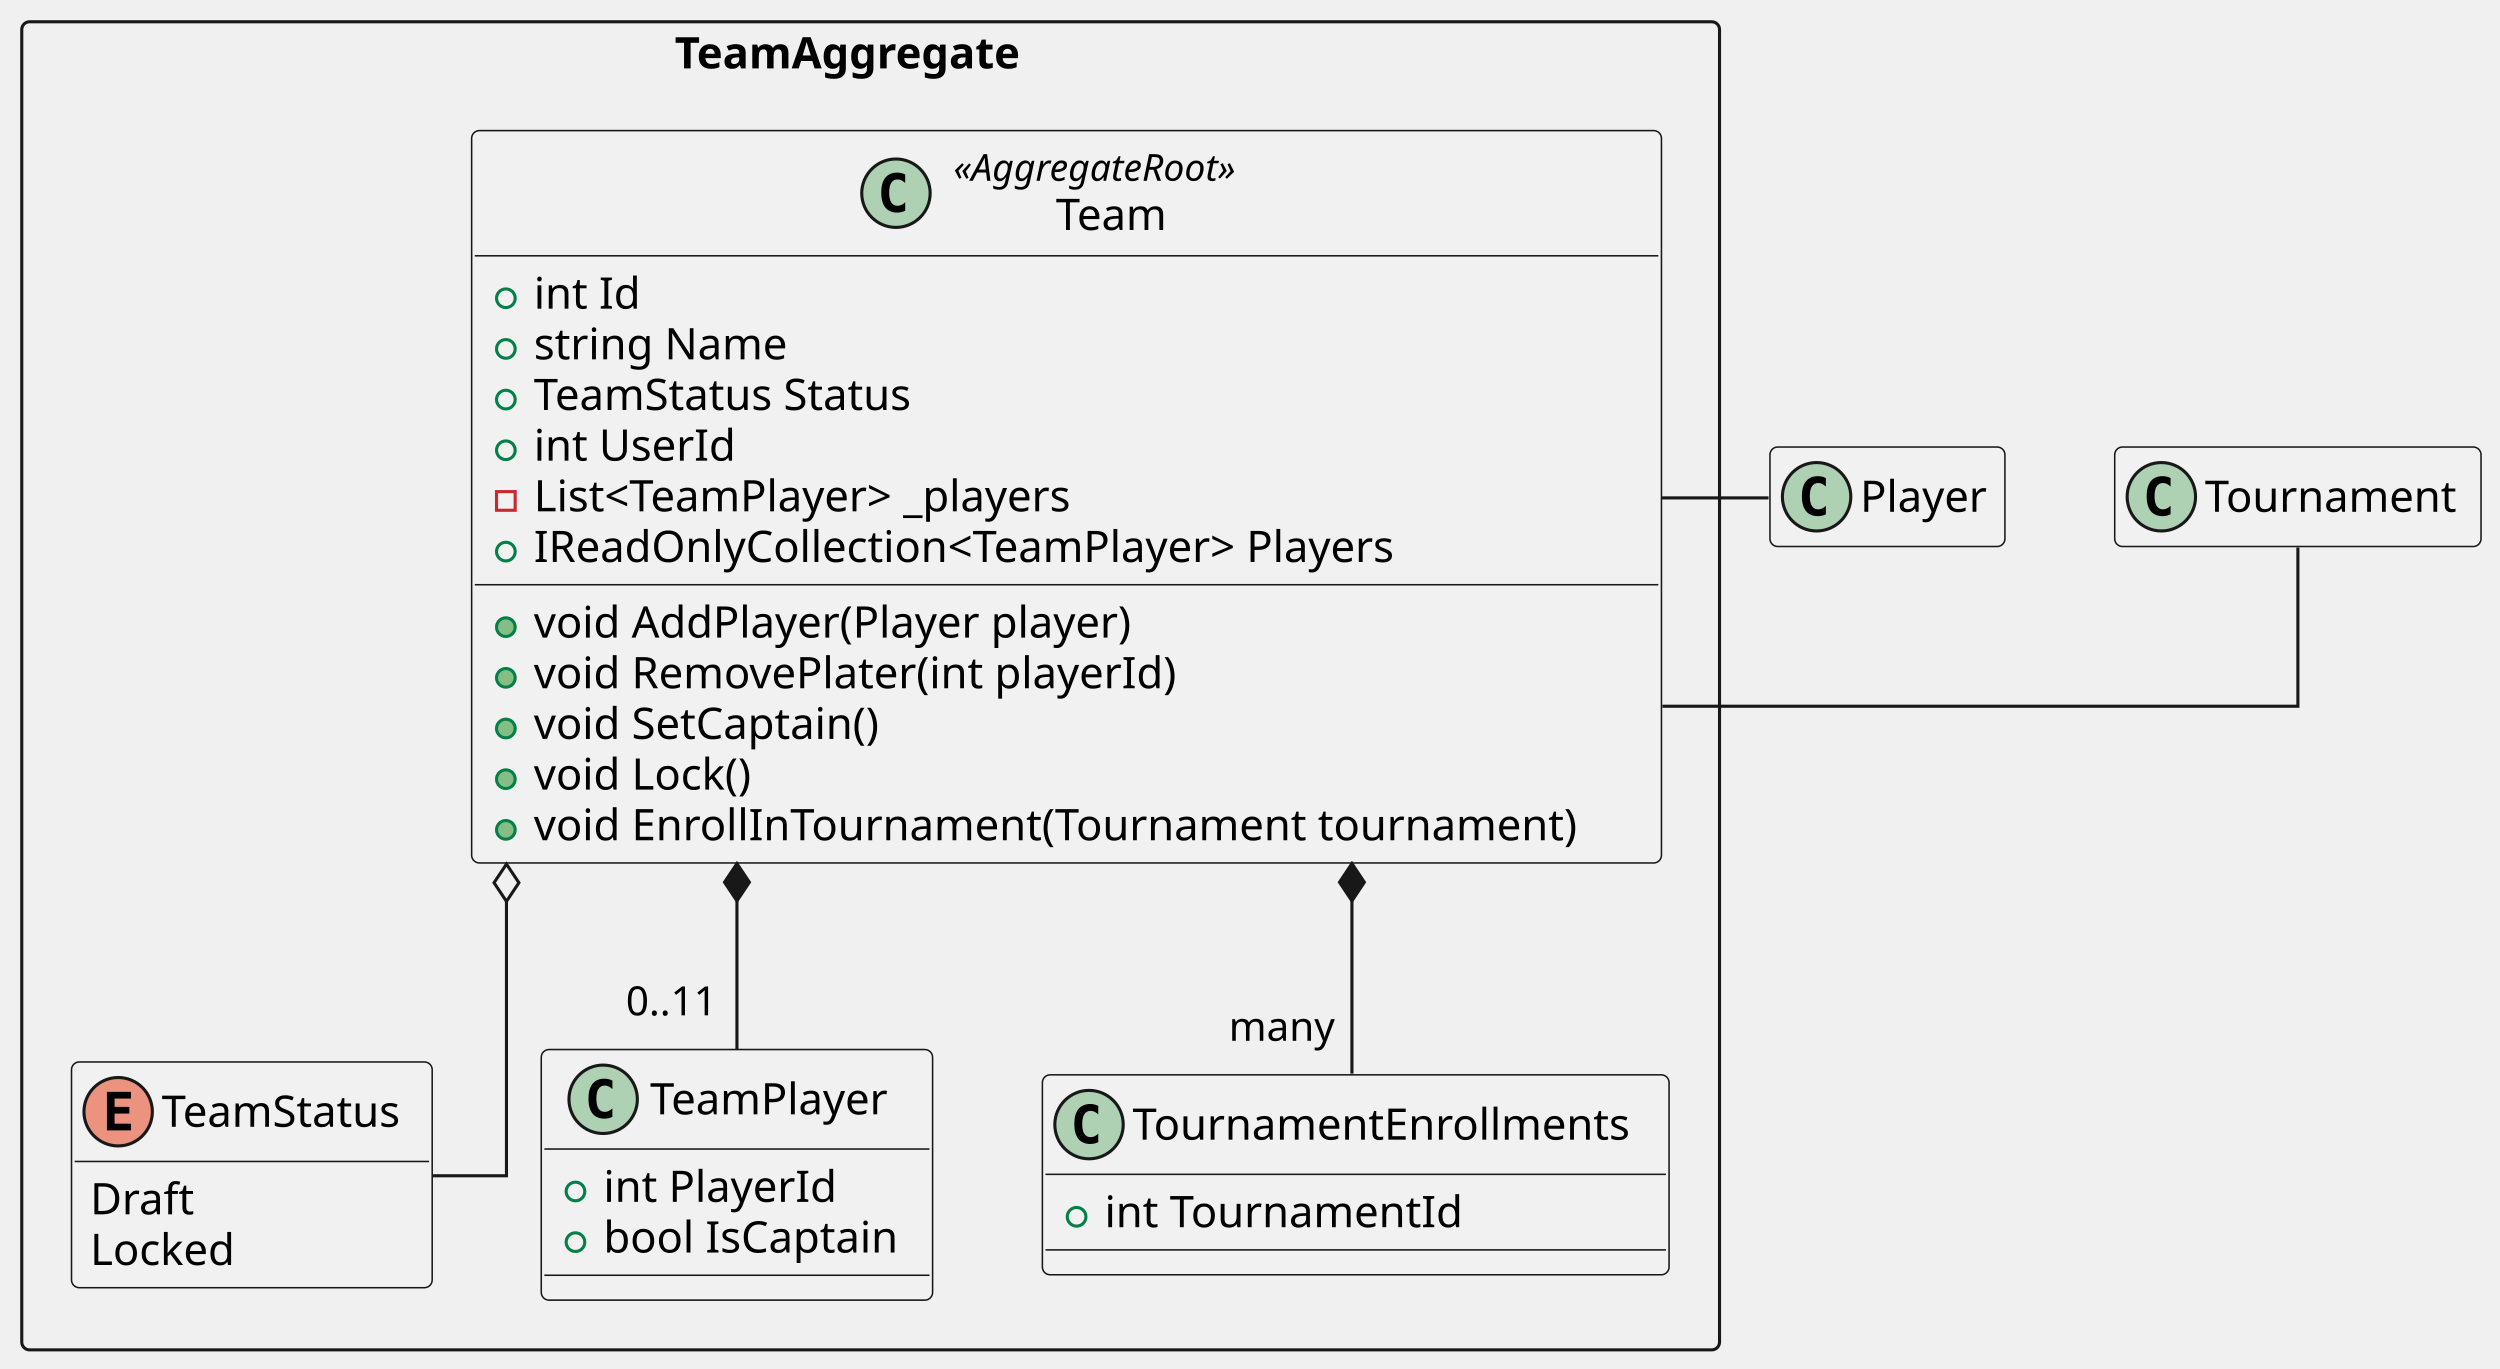
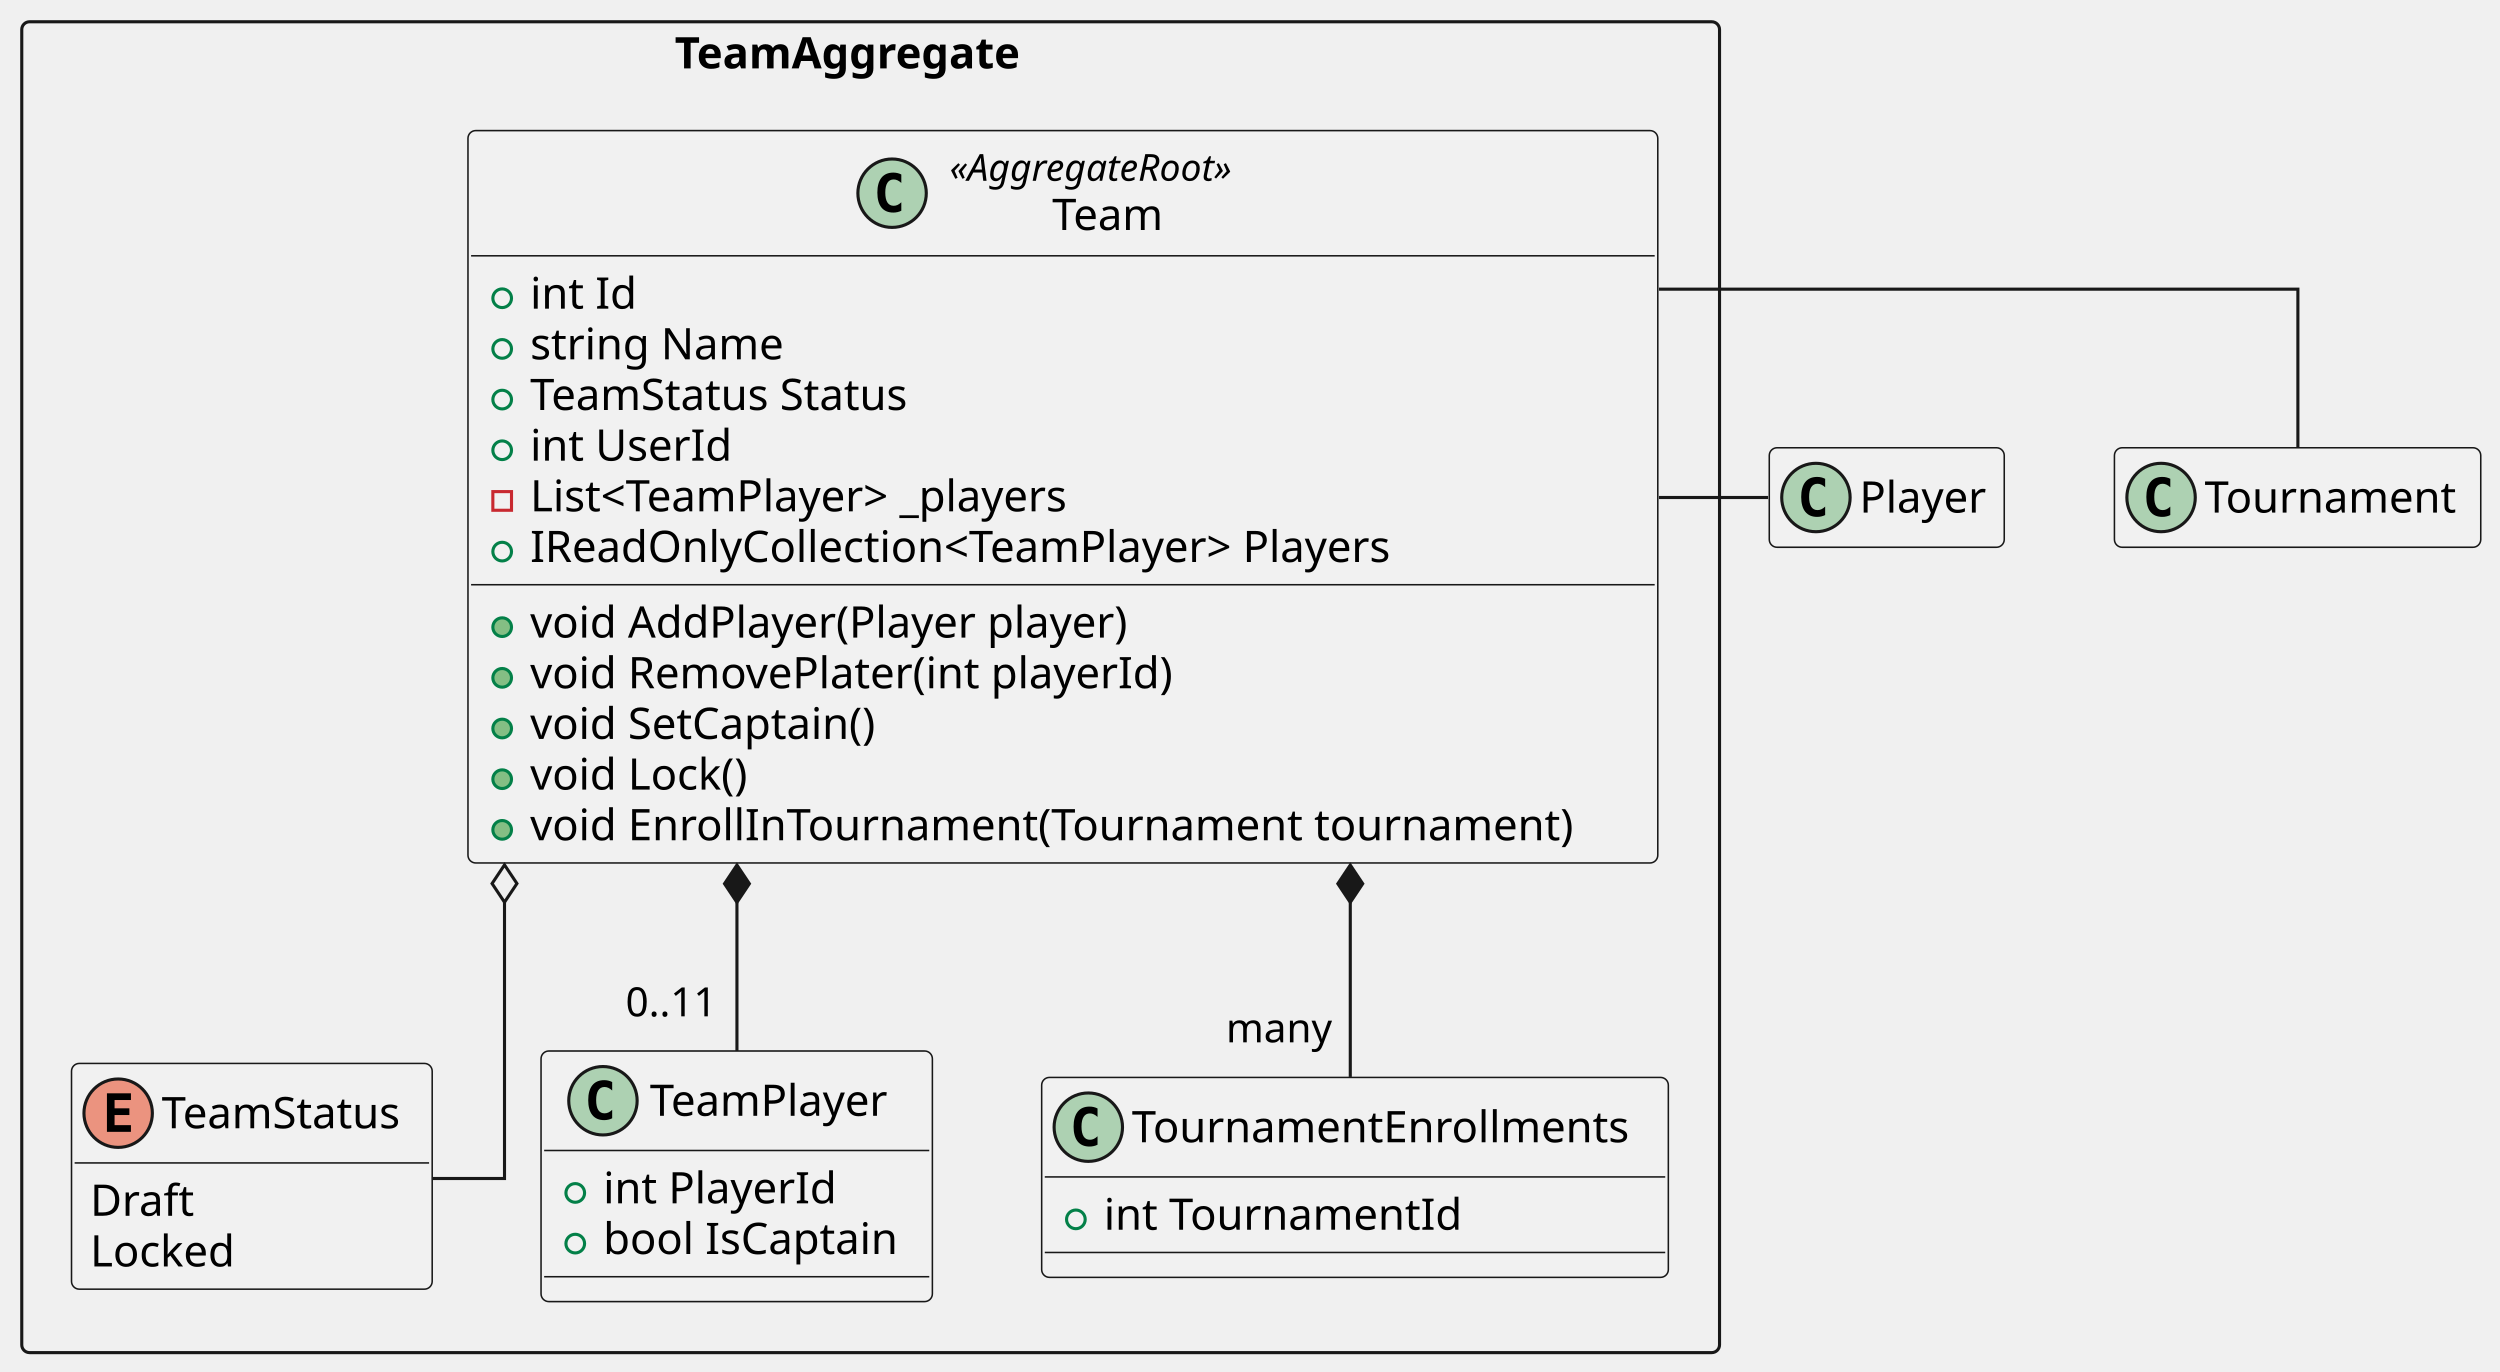
- <svg xmlns="http://www.w3.org/2000/svg" contentStyleType="text/css" data-diagram-type="CLASS" height="440px" preserveAspectRatio="none" style="width:804px;height:440px;background:#FFFFFF;" version="1.1" viewBox="0 0 804 440" width="804px" zoomAndPan="magnify">
+ <svg xmlns="http://www.w3.org/2000/svg" contentStyleType="text/css" data-diagram-type="CLASS" height="441px" preserveAspectRatio="none" style="width:804px;height:441px;background:#FFFFFF;" version="1.1" viewBox="0 0 804 441" width="804px" zoomAndPan="magnify">
  <defs />
  <g>
-     <g class="cluster" data-entity="TeamAggregate" data-source-line="4" data-uid="ent0002" id="cluster_TeamAggregate">
-       <rect fill="none" height="427.12" rx="2.5" ry="2.5" style="stroke:#181818;stroke-width:1;" width="546" x="7" y="7" />
+     <g id="cluster_TeamAggregate">
+       <rect fill="#FFFFFF" fill-opacity="0" height="428" rx="2.5" ry="2.5" style="stroke:#181818;stroke-width:1;" width="546" x="7" y="7" />
      <text fill="#000000" font-family="sans-serif" font-size="14" font-weight="bold" lengthAdjust="spacing" textLength="126.014" x="216.993" y="21.995">TeamAggregate</text>
    </g>
-     <g class="entity" data-entity="Team" data-source-line="5" data-uid="ent0003" id="entity_Team">
-       <rect fill="#F1F1F1" height="235.531" rx="2.5" ry="2.5" style="stroke:#181818;stroke-width:0.5;" width="382.644" x="151.68" y="42" />
-       <ellipse cx="288.138" cy="62.133" fill="#ADD1B2" rx="11" ry="11" style="stroke:#181818;stroke-width:1;" />
-       <path d="M291.107,67.773 Q290.529,68.07 289.888,68.211 Q289.247,68.367 288.544,68.367 Q286.044,68.367 284.716,66.727 Q283.404,65.07 283.404,61.945 Q283.404,58.82 284.716,57.164 Q286.044,55.508 288.544,55.508 Q289.247,55.508 289.888,55.664 Q290.544,55.82 291.107,56.117 L291.107,58.836 Q290.482,58.258 289.888,57.992 Q289.294,57.711 288.669,57.711 Q287.325,57.711 286.638,58.789 Q285.95,59.852 285.95,61.945 Q285.95,64.039 286.638,65.117 Q287.325,66.18 288.669,66.18 Q289.294,66.18 289.888,65.914 Q290.482,65.633 291.107,65.055 L291.107,67.773 Z " fill="#000000" />
-       <text fill="#000000" font-family="sans-serif" font-size="12" font-style="italic" lengthAdjust="spacing" textLength="105.228" x="306.638" y="58.139">«AggregateRoot»</text>
-       <text fill="#000000" font-family="sans-serif" font-size="14" lengthAdjust="spacing" textLength="39.382" x="339.561" y="73.964">Team</text>
-       <line style="stroke:#181818;stroke-width:0.5;" x1="152.68" x2="533.324" y1="82.266" y2="82.266" />
-       <ellipse cx="162.68" cy="95.914" fill="none" rx="3" ry="3" style="stroke:#038048;stroke-width:1;" />
-       <text fill="#000000" font-family="sans-serif" font-size="14" lengthAdjust="spacing" textLength="35.718" x="171.68" y="99.261">int Id</text>
-       <ellipse cx="162.68" cy="112.211" fill="none" rx="3" ry="3" style="stroke:#038048;stroke-width:1;" />
-       <text fill="#000000" font-family="sans-serif" font-size="14" lengthAdjust="spacing" textLength="85.941" x="171.68" y="115.558">string Name</text>
-       <ellipse cx="162.68" cy="128.508" fill="none" rx="3" ry="3" style="stroke:#038048;stroke-width:1;" />
-       <text fill="#000000" font-family="sans-serif" font-size="14" lengthAdjust="spacing" textLength="133.055" x="171.68" y="131.855">TeamStatus Status</text>
-       <ellipse cx="162.68" cy="144.805" fill="none" rx="3" ry="3" style="stroke:#038048;stroke-width:1;" />
-       <text fill="#000000" font-family="sans-serif" font-size="14" lengthAdjust="spacing" textLength="67.628" x="171.68" y="148.151">int UserId</text>
-       <rect fill="none" height="6" style="stroke:#C82930;stroke-width:1;" width="6" x="159.68" y="158.102" />
-       <text fill="#000000" font-family="sans-serif" font-size="14" lengthAdjust="spacing" textLength="193.635" x="171.68" y="164.448">List&lt;TeamPlayer&gt; _players</text>
-       <ellipse cx="162.68" cy="177.398" fill="none" rx="3" ry="3" style="stroke:#038048;stroke-width:1;" />
-       <text fill="#000000" font-family="sans-serif" font-size="14" lengthAdjust="spacing" textLength="302.969" x="171.68" y="180.745">IReadOnlyCollection&lt;TeamPlayer&gt; Players</text>
-       <line style="stroke:#181818;stroke-width:0.5;" x1="152.68" x2="533.324" y1="188.047" y2="188.047" />
-       <ellipse cx="162.68" cy="201.695" fill="#84BE84" rx="3" ry="3" style="stroke:#038048;stroke-width:1;" />
-       <text fill="#000000" font-family="sans-serif" font-size="14" lengthAdjust="spacing" textLength="207.942" x="171.68" y="205.042">void AddPlayer(Player player)</text>
-       <ellipse cx="162.68" cy="217.992" fill="#84BE84" rx="3" ry="3" style="stroke:#038048;stroke-width:1;" />
-       <text fill="#000000" font-family="sans-serif" font-size="14" lengthAdjust="spacing" textLength="222.94" x="171.68" y="221.339">void RemovePlater(int playerId)</text>
-       <ellipse cx="162.68" cy="234.289" fill="#84BE84" rx="3" ry="3" style="stroke:#038048;stroke-width:1;" />
-       <text fill="#000000" font-family="sans-serif" font-size="14" lengthAdjust="spacing" textLength="122.062" x="171.68" y="237.636">void SetCaptain()</text>
-       <ellipse cx="162.68" cy="250.586" fill="#84BE84" rx="3" ry="3" style="stroke:#038048;stroke-width:1;" />
-       <text fill="#000000" font-family="sans-serif" font-size="14" lengthAdjust="spacing" textLength="77.171" x="171.68" y="253.933">void Lock()</text>
-       <ellipse cx="162.68" cy="266.883" fill="#84BE84" rx="3" ry="3" style="stroke:#038048;stroke-width:1;" />
-       <text fill="#000000" font-family="sans-serif" font-size="14" lengthAdjust="spacing" textLength="356.644" x="171.68" y="270.229">void EnrollInTournament(Tournament tournament)</text>
+     <g id="elem_Team">
+       <rect codeLine="5" fill="#F1F1F1" height="235.531" id="Team" rx="2.5" ry="2.5" style="stroke:#181818;stroke-width:0.5;" width="382.644" x="150.5" y="42" />
+       <ellipse cx="286.894" cy="62.133" fill="#ADD1B2" rx="11" ry="11" style="stroke:#181818;stroke-width:1;" />
+       <path d="M289.862,67.773 Q289.284,68.07 288.644,68.211 Q288.003,68.367 287.3,68.367 Q284.8,68.367 283.472,66.727 Q282.159,65.07 282.159,61.945 Q282.159,58.82 283.472,57.164 Q284.8,55.508 287.3,55.508 Q288.003,55.508 288.644,55.664 Q289.3,55.82 289.862,56.117 L289.862,58.836 Q289.237,58.258 288.644,57.992 Q288.05,57.711 287.425,57.711 Q286.081,57.711 285.394,58.789 Q284.706,59.852 284.706,61.945 Q284.706,64.039 285.394,65.117 Q286.081,66.18 287.425,66.18 Q288.05,66.18 288.644,65.914 Q289.237,65.633 289.862,65.055 L289.862,67.773 Z " fill="#000000" />
+       <text fill="#000000" font-family="sans-serif" font-size="12" font-style="italic" lengthAdjust="spacing" textLength="105.357" x="305.394" y="58.139">«AggregateRoot»</text>
+       <text fill="#000000" font-family="sans-serif" font-size="14" lengthAdjust="spacing" textLength="39.382" x="338.381" y="73.964">Team</text>
+       <line style="stroke:#181818;stroke-width:0.5;" x1="151.5" x2="532.144" y1="82.266" y2="82.266" />
+       <ellipse cx="161.5" cy="95.914" fill="#FFFFFF" fill-opacity="0" rx="3" ry="3" style="stroke:#038048;stroke-width:1;" />
+       <text fill="#000000" font-family="sans-serif" font-size="14" lengthAdjust="spacing" textLength="35.718" x="170.5" y="99.261">int Id</text>
+       <ellipse cx="161.5" cy="112.211" fill="#FFFFFF" fill-opacity="0" rx="3" ry="3" style="stroke:#038048;stroke-width:1;" />
+       <text fill="#000000" font-family="sans-serif" font-size="14" lengthAdjust="spacing" textLength="85.941" x="170.5" y="115.558">string Name</text>
+       <ellipse cx="161.5" cy="128.508" fill="#FFFFFF" fill-opacity="0" rx="3" ry="3" style="stroke:#038048;stroke-width:1;" />
+       <text fill="#000000" font-family="sans-serif" font-size="14" lengthAdjust="spacing" textLength="133.055" x="170.5" y="131.855">TeamStatus Status</text>
+       <ellipse cx="161.5" cy="144.805" fill="#FFFFFF" fill-opacity="0" rx="3" ry="3" style="stroke:#038048;stroke-width:1;" />
+       <text fill="#000000" font-family="sans-serif" font-size="14" lengthAdjust="spacing" textLength="67.628" x="170.5" y="148.151">int UserId</text>
+       <rect fill="#FFFFFF" fill-opacity="0" height="6" style="stroke:#C82930;stroke-width:1;" width="6" x="158.5" y="158.102" />
+       <text fill="#000000" font-family="sans-serif" font-size="14" lengthAdjust="spacing" textLength="193.635" x="170.5" y="164.448">List&lt;TeamPlayer&gt; _players</text>
+       <ellipse cx="161.5" cy="177.398" fill="#FFFFFF" fill-opacity="0" rx="3" ry="3" style="stroke:#038048;stroke-width:1;" />
+       <text fill="#000000" font-family="sans-serif" font-size="14" lengthAdjust="spacing" textLength="302.969" x="170.5" y="180.745">IReadOnlyCollection&lt;TeamPlayer&gt; Players</text>
+       <line style="stroke:#181818;stroke-width:0.5;" x1="151.5" x2="532.144" y1="188.047" y2="188.047" />
+       <ellipse cx="161.5" cy="201.695" fill="#84BE84" rx="3" ry="3" style="stroke:#038048;stroke-width:1;" />
+       <text fill="#000000" font-family="sans-serif" font-size="14" lengthAdjust="spacing" textLength="207.942" x="170.5" y="205.042">void AddPlayer(Player player)</text>
+       <ellipse cx="161.5" cy="217.992" fill="#84BE84" rx="3" ry="3" style="stroke:#038048;stroke-width:1;" />
+       <text fill="#000000" font-family="sans-serif" font-size="14" lengthAdjust="spacing" textLength="222.94" x="170.5" y="221.339">void RemovePlater(int playerId)</text>
+       <ellipse cx="161.5" cy="234.289" fill="#84BE84" rx="3" ry="3" style="stroke:#038048;stroke-width:1;" />
+       <text fill="#000000" font-family="sans-serif" font-size="14" lengthAdjust="spacing" textLength="122.062" x="170.5" y="237.636">void SetCaptain()</text>
+       <ellipse cx="161.5" cy="250.586" fill="#84BE84" rx="3" ry="3" style="stroke:#038048;stroke-width:1;" />
+       <text fill="#000000" font-family="sans-serif" font-size="14" lengthAdjust="spacing" textLength="77.171" x="170.5" y="253.933">void Lock()</text>
+       <ellipse cx="161.5" cy="266.883" fill="#84BE84" rx="3" ry="3" style="stroke:#038048;stroke-width:1;" />
+       <text fill="#000000" font-family="sans-serif" font-size="14" lengthAdjust="spacing" textLength="356.644" x="170.5" y="270.229">void EnrollInTournament(Tournament tournament)</text>
    </g>
-     <g class="entity" data-entity="TeamStatus" data-source-line="20" data-uid="ent0004" id="entity_TeamStatus">
-       <rect fill="#F1F1F1" height="72.594" rx="2.5" ry="2.5" style="stroke:#181818;stroke-width:0.5;" width="115.993" x="23" y="341.53" />
-       <ellipse cx="38" cy="357.53" fill="#EB937F" rx="11" ry="11" style="stroke:#181818;stroke-width:1;" />
-       <path d="M42.109,363.53 L34.391,363.53 L34.391,351.139 L42.109,351.139 L42.109,353.296 L36.844,353.296 L36.844,355.967 L41.609,355.967 L41.609,358.124 L36.844,358.124 L36.844,361.374 L42.109,361.374 L42.109,363.53 Z " fill="#000000" />
-       <text fill="#000000" font-family="sans-serif" font-size="14" lengthAdjust="spacing" textLength="83.993" x="52" y="362.377">TeamStatus</text>
-       <line style="stroke:#181818;stroke-width:0.5;" x1="24" x2="137.993" y1="373.53" y2="373.53" />
-       <text fill="#000000" font-family="sans-serif" font-size="14" lengthAdjust="spacing" textLength="35.533" x="29" y="390.525">Draft</text>
-       <text fill="#000000" font-family="sans-serif" font-size="14" lengthAdjust="spacing" textLength="49.67" x="29" y="406.822">Locked</text>
+     <g id="elem_TeamStatus">
+       <rect codeLine="20" fill="#F1F1F1" height="72.594" id="TeamStatus" rx="2.5" ry="2.5" style="stroke:#181818;stroke-width:0.5;" width="115.993" x="23" y="342" />
+       <ellipse cx="38" cy="358" fill="#EB937F" rx="11" ry="11" style="stroke:#181818;stroke-width:1;" />
+       <path d="M42.109,364 L34.391,364 L34.391,351.609 L42.109,351.609 L42.109,353.766 L36.844,353.766 L36.844,356.438 L41.609,356.438 L41.609,358.594 L36.844,358.594 L36.844,361.844 L42.109,361.844 L42.109,364 Z " fill="#000000" />
+       <text fill="#000000" font-family="sans-serif" font-size="14" lengthAdjust="spacing" textLength="83.993" x="52" y="362.847">TeamStatus</text>
+       <line style="stroke:#181818;stroke-width:0.5;" x1="24" x2="137.993" y1="374" y2="374" />
+       <text fill="#000000" font-family="sans-serif" font-size="14" lengthAdjust="spacing" textLength="35.533" x="29" y="390.995">Draft</text>
+       <text fill="#000000" font-family="sans-serif" font-size="14" lengthAdjust="spacing" textLength="49.67" x="29" y="407.292">Locked</text>
    </g>
-     <g class="entity" data-entity="TeamPlayer" data-source-line="25" data-uid="ent0005" id="entity_TeamPlayer">
-       <rect fill="#F1F1F1" height="80.594" rx="2.5" ry="2.5" style="stroke:#181818;stroke-width:0.5;" width="125.853" x="174.07" y="337.53" />
-       <ellipse cx="193.977" cy="353.53" fill="#ADD1B2" rx="11" ry="11" style="stroke:#181818;stroke-width:1;" />
-       <path d="M196.946,359.171 Q196.368,359.467 195.727,359.608 Q195.087,359.764 194.384,359.764 Q191.884,359.764 190.555,358.124 Q189.243,356.467 189.243,353.342 Q189.243,350.217 190.555,348.561 Q191.884,346.905 194.384,346.905 Q195.087,346.905 195.727,347.061 Q196.384,347.217 196.946,347.514 L196.946,350.233 Q196.321,349.655 195.727,349.389 Q195.134,349.108 194.509,349.108 Q193.165,349.108 192.477,350.186 Q191.79,351.249 191.79,353.342 Q191.79,355.436 192.477,356.514 Q193.165,357.577 194.509,357.577 Q195.134,357.577 195.727,357.311 Q196.321,357.03 196.946,356.452 L196.946,359.171 Z " fill="#000000" />
-       <text fill="#000000" font-family="sans-serif" font-size="14" lengthAdjust="spacing" textLength="82.947" x="209.068" y="358.377">TeamPlayer</text>
-       <line style="stroke:#181818;stroke-width:0.5;" x1="175.07" x2="298.923" y1="369.53" y2="369.53" />
-       <ellipse cx="185.07" cy="383.178" fill="none" rx="3" ry="3" style="stroke:#038048;stroke-width:1;" />
-       <text fill="#000000" font-family="sans-serif" font-size="14" lengthAdjust="spacing" textLength="79.283" x="194.07" y="386.525">int PlayerId</text>
-       <ellipse cx="185.07" cy="399.475" fill="none" rx="3" ry="3" style="stroke:#038048;stroke-width:1;" />
-       <text fill="#000000" font-family="sans-serif" font-size="14" lengthAdjust="spacing" textLength="99.853" x="194.07" y="402.822">bool IsCaptain</text>
-       <line style="stroke:#181818;stroke-width:0.5;" x1="175.07" x2="298.923" y1="410.124" y2="410.124" />
+     <g id="elem_TeamPlayer">
+       <rect codeLine="25" fill="#F1F1F1" height="80.594" id="TeamPlayer" rx="2.5" ry="2.5" style="stroke:#181818;stroke-width:0.5;" width="125.853" x="174" y="338" />
+       <ellipse cx="193.907" cy="354" fill="#ADD1B2" rx="11" ry="11" style="stroke:#181818;stroke-width:1;" />
+       <path d="M196.876,359.641 Q196.298,359.938 195.657,360.078 Q195.017,360.234 194.314,360.234 Q191.814,360.234 190.486,358.594 Q189.173,356.938 189.173,353.812 Q189.173,350.688 190.486,349.031 Q191.814,347.375 194.314,347.375 Q195.017,347.375 195.657,347.531 Q196.314,347.688 196.876,347.984 L196.876,350.703 Q196.251,350.125 195.657,349.859 Q195.064,349.578 194.439,349.578 Q193.095,349.578 192.407,350.656 Q191.72,351.719 191.72,353.812 Q191.72,355.906 192.407,356.984 Q193.095,358.047 194.439,358.047 Q195.064,358.047 195.657,357.781 Q196.251,357.5 196.876,356.922 L196.876,359.641 Z " fill="#000000" />
+       <text fill="#000000" font-family="sans-serif" font-size="14" lengthAdjust="spacing" textLength="82.947" x="208.998" y="358.847">TeamPlayer</text>
+       <line style="stroke:#181818;stroke-width:0.5;" x1="175" x2="298.853" y1="370" y2="370" />
+       <ellipse cx="185" cy="383.648" fill="#FFFFFF" fill-opacity="0" rx="3" ry="3" style="stroke:#038048;stroke-width:1;" />
+       <text fill="#000000" font-family="sans-serif" font-size="14" lengthAdjust="spacing" textLength="79.283" x="194" y="386.995">int PlayerId</text>
+       <ellipse cx="185" cy="399.945" fill="#FFFFFF" fill-opacity="0" rx="3" ry="3" style="stroke:#038048;stroke-width:1;" />
+       <text fill="#000000" font-family="sans-serif" font-size="14" lengthAdjust="spacing" textLength="99.853" x="194" y="403.292">bool IsCaptain</text>
+       <line style="stroke:#181818;stroke-width:0.5;" x1="175" x2="298.853" y1="410.594" y2="410.594" />
    </g>
-     <g class="entity" data-entity="TournamentEnrollments" data-source-line="30" data-uid="ent0006" id="entity_TournamentEnrollments">
-       <rect fill="#F1F1F1" height="64.297" rx="2.5" ry="2.5" style="stroke:#181818;stroke-width:0.5;" width="201.538" x="335.23" y="345.67" />
-       <ellipse cx="350.23" cy="361.67" fill="#ADD1B2" rx="11" ry="11" style="stroke:#181818;stroke-width:1;" />
-       <path d="M353.199,367.311 Q352.621,367.608 351.98,367.748 Q351.339,367.904 350.636,367.904 Q348.136,367.904 346.808,366.264 Q345.496,364.608 345.496,361.483 Q345.496,358.358 346.808,356.701 Q348.136,355.045 350.636,355.045 Q351.339,355.045 351.98,355.201 Q352.636,355.358 353.199,355.654 L353.199,358.373 Q352.574,357.795 351.98,357.529 Q351.386,357.248 350.761,357.248 Q349.418,357.248 348.73,358.326 Q348.043,359.389 348.043,361.483 Q348.043,363.576 348.73,364.654 Q349.418,365.717 350.761,365.717 Q351.386,365.717 351.98,365.451 Q352.574,365.17 353.199,364.592 L353.199,367.311 Z " fill="#000000" />
-       <text fill="#000000" font-family="sans-serif" font-size="14" lengthAdjust="spacing" textLength="169.538" x="364.23" y="366.517">TournamentEnrollments</text>
-       <line style="stroke:#181818;stroke-width:0.5;" x1="336.23" x2="535.768" y1="377.67" y2="377.67" />
-       <ellipse cx="346.23" cy="391.318" fill="none" rx="3" ry="3" style="stroke:#038048;stroke-width:1;" />
-       <text fill="#000000" font-family="sans-serif" font-size="14" lengthAdjust="spacing" textLength="121.529" x="355.23" y="394.665">int TournamentId</text>
-       <line style="stroke:#181818;stroke-width:0.5;" x1="336.23" x2="535.768" y1="401.967" y2="401.967" />
+     <g id="elem_TournamentEnrollments">
+       <rect codeLine="30" fill="#F1F1F1" height="64.297" id="TournamentEnrollments" rx="2.5" ry="2.5" style="stroke:#181818;stroke-width:0.5;" width="201.538" x="335" y="346.5" />
+       <ellipse cx="350" cy="362.5" fill="#ADD1B2" rx="11" ry="11" style="stroke:#181818;stroke-width:1;" />
+       <path d="M352.969,368.141 Q352.391,368.438 351.75,368.578 Q351.109,368.734 350.406,368.734 Q347.906,368.734 346.578,367.094 Q345.266,365.438 345.266,362.312 Q345.266,359.188 346.578,357.531 Q347.906,355.875 350.406,355.875 Q351.109,355.875 351.75,356.031 Q352.406,356.188 352.969,356.484 L352.969,359.203 Q352.344,358.625 351.75,358.359 Q351.156,358.078 350.531,358.078 Q349.188,358.078 348.5,359.156 Q347.812,360.219 347.812,362.312 Q347.812,364.406 348.5,365.484 Q349.188,366.547 350.531,366.547 Q351.156,366.547 351.75,366.281 Q352.344,366 352.969,365.422 L352.969,368.141 Z " fill="#000000" />
+       <text fill="#000000" font-family="sans-serif" font-size="14" lengthAdjust="spacing" textLength="169.538" x="364" y="367.347">TournamentEnrollments</text>
+       <line style="stroke:#181818;stroke-width:0.5;" x1="336" x2="535.538" y1="378.5" y2="378.5" />
+       <ellipse cx="346" cy="392.148" fill="#FFFFFF" fill-opacity="0" rx="3" ry="3" style="stroke:#038048;stroke-width:1;" />
+       <text fill="#000000" font-family="sans-serif" font-size="14" lengthAdjust="spacing" textLength="121.529" x="355" y="395.495">int TournamentId</text>
+       <line style="stroke:#181818;stroke-width:0.5;" x1="336" x2="535.538" y1="402.797" y2="402.797" />
    </g>
-     <g class="entity" data-entity="Player" data-source-line="39" data-uid="ent0010" id="entity_Player">
-       <rect fill="#F1F1F1" height="32" rx="2.5" ry="2.5" style="stroke:#181818;stroke-width:0.5;" width="75.565" x="569.22" y="143.76" />
-       <ellipse cx="584.22" cy="159.76" fill="#ADD1B2" rx="11" ry="11" style="stroke:#181818;stroke-width:1;" />
-       <path d="M587.189,165.401 Q586.611,165.697 585.97,165.838 Q585.329,165.994 584.626,165.994 Q582.126,165.994 580.798,164.354 Q579.486,162.697 579.486,159.572 Q579.486,156.447 580.798,154.791 Q582.126,153.135 584.626,153.135 Q585.329,153.135 585.97,153.291 Q586.626,153.447 587.189,153.744 L587.189,156.463 Q586.564,155.885 585.97,155.619 Q585.376,155.338 584.751,155.338 Q583.408,155.338 582.72,156.416 Q582.033,157.479 582.033,159.572 Q582.033,161.666 582.72,162.744 Q583.408,163.807 584.751,163.807 Q585.376,163.807 585.97,163.541 Q586.564,163.26 587.189,162.682 L587.189,165.401 Z " fill="#000000" />
-       <text fill="#000000" font-family="sans-serif" font-size="14" lengthAdjust="spacing" textLength="43.565" x="598.22" y="164.607">Player</text>
+     <g id="elem_Player">
+       <rect fill="#F1F1F1" height="32" id="Player" rx="2.5" ry="2.5" style="stroke:#181818;stroke-width:0.5;" width="75.565" x="569" y="144" />
+       <ellipse cx="584" cy="160" fill="#ADD1B2" rx="11" ry="11" style="stroke:#181818;stroke-width:1;" />
+       <path d="M586.969,165.641 Q586.391,165.938 585.75,166.078 Q585.109,166.234 584.406,166.234 Q581.906,166.234 580.578,164.594 Q579.266,162.938 579.266,159.812 Q579.266,156.688 580.578,155.031 Q581.906,153.375 584.406,153.375 Q585.109,153.375 585.75,153.531 Q586.406,153.688 586.969,153.984 L586.969,156.703 Q586.344,156.125 585.75,155.859 Q585.156,155.578 584.531,155.578 Q583.188,155.578 582.5,156.656 Q581.812,157.719 581.812,159.812 Q581.812,161.906 582.5,162.984 Q583.188,164.047 584.531,164.047 Q585.156,164.047 585.75,163.781 Q586.344,163.5 586.969,162.922 L586.969,165.641 Z " fill="#000000" />
+       <text fill="#000000" font-family="sans-serif" font-size="14" lengthAdjust="spacing" textLength="43.565" x="598" y="164.847">Player</text>
    </g>
-     <g class="entity" data-entity="Tournament" data-source-line="40" data-uid="ent0012" id="entity_Tournament">
-       <rect fill="#F1F1F1" height="32" rx="2.5" ry="2.5" style="stroke:#181818;stroke-width:0.5;" width="117.811" x="680.09" y="143.76" />
-       <ellipse cx="695.09" cy="159.76" fill="#ADD1B2" rx="11" ry="11" style="stroke:#181818;stroke-width:1;" />
-       <path d="M698.059,165.401 Q697.481,165.697 696.84,165.838 Q696.199,165.994 695.496,165.994 Q692.996,165.994 691.668,164.354 Q690.356,162.697 690.356,159.572 Q690.356,156.447 691.668,154.791 Q692.996,153.135 695.496,153.135 Q696.199,153.135 696.84,153.291 Q697.496,153.447 698.059,153.744 L698.059,156.463 Q697.434,155.885 696.84,155.619 Q696.246,155.338 695.621,155.338 Q694.278,155.338 693.59,156.416 Q692.903,157.479 692.903,159.572 Q692.903,161.666 693.59,162.744 Q694.278,163.807 695.621,163.807 Q696.246,163.807 696.84,163.541 Q697.434,163.26 698.059,162.682 L698.059,165.401 Z " fill="#000000" />
-       <text fill="#000000" font-family="sans-serif" font-size="14" lengthAdjust="spacing" textLength="85.811" x="709.09" y="164.607">Tournament</text>
+     <g id="elem_Tournament">
+       <rect fill="#F1F1F1" height="32" id="Tournament" rx="2.5" ry="2.5" style="stroke:#181818;stroke-width:0.5;" width="117.811" x="680" y="144" />
+       <ellipse cx="695" cy="160" fill="#ADD1B2" rx="11" ry="11" style="stroke:#181818;stroke-width:1;" />
+       <path d="M697.969,165.641 Q697.391,165.938 696.75,166.078 Q696.109,166.234 695.406,166.234 Q692.906,166.234 691.578,164.594 Q690.266,162.938 690.266,159.812 Q690.266,156.688 691.578,155.031 Q692.906,153.375 695.406,153.375 Q696.109,153.375 696.75,153.531 Q697.406,153.688 697.969,153.984 L697.969,156.703 Q697.344,156.125 696.75,155.859 Q696.156,155.578 695.531,155.578 Q694.188,155.578 693.5,156.656 Q692.812,157.719 692.812,159.812 Q692.812,161.906 693.5,162.984 Q694.188,164.047 695.531,164.047 Q696.156,164.047 696.75,163.781 Q697.344,163.5 697.969,162.922 L697.969,165.641 Z " fill="#000000" />
+       <text fill="#000000" font-family="sans-serif" font-size="14" lengthAdjust="spacing" textLength="85.811" x="709" y="164.847">Tournament</text>
    </g>
-     <g class="link" data-entity-1="Team" data-entity-2="TeamStatus" data-source-line="34" data-uid="lnk7" id="link_Team_TeamStatus">
-       <path codeLine="34" d="M162.88,289.89 C162.88,341.34 162.88,378.12 162.88,378.12 C162.88,378.12 152.53,378.12 139.19,378.12 " fill="none" id="Team-backto-TeamStatus" style="stroke:#181818;stroke-width:1;" />
-       <polygon fill="none" points="162.88,277.89,158.88,283.89,162.88,289.89,166.88,283.89,162.88,277.89" style="stroke:#181818;stroke-width:1;" />
+     <g id="link_Team_TeamStatus">
+       <path codeLine="34" d="M162.25,290.15 C162.25,341.87 162.25,379 162.25,379 C162.25,379 152.21,379 139.18,379 " fill="#FFFFFF" fill-opacity="0" id="Team-backto-TeamStatus" style="stroke:#181818;stroke-width:1;" />
+       <polygon fill="#FFFFFF" fill-opacity="0" points="162.25,278.15,158.25,284.15,162.25,290.15,166.25,284.15,162.25,278.15" style="stroke:#181818;stroke-width:1;" />
    </g>
-     <g class="link" data-entity-1="Team" data-entity-2="TeamPlayer" data-source-line="35" data-uid="lnk8" id="link_Team_TeamPlayer">
-       <path codeLine="35" d="M237,289.73 C237,311.2 237,320.21 237,337.39 " fill="none" id="Team-backto-TeamPlayer" style="stroke:#181818;stroke-width:1;" />
-       <polygon fill="#181818" points="237,277.73,233,283.73,237,289.73,241,283.73,237,277.73" style="stroke:#181818;stroke-width:1;" />
-       <text fill="#000000" font-family="sans-serif" font-size="13" lengthAdjust="spacing" textLength="33.078" x="201.274" y="326.528">0..11</text>
+     <g id="link_Team_TeamPlayer">
+       <path codeLine="35" d="M237,290.2 C237,311.72 237,320.77 237,337.99 " fill="#FFFFFF" fill-opacity="0" id="Team-backto-TeamPlayer" style="stroke:#181818;stroke-width:1;" />
+       <polygon fill="#181818" points="237,278.2,233,284.2,237,290.2,241,284.2,237,278.2" style="stroke:#181818;stroke-width:1;" />
+       <text fill="#000000" font-family="sans-serif" font-size="13" lengthAdjust="spacing" textLength="33.078" x="201.183" y="326.851">0..11</text>
    </g>
-     <g class="link" data-entity-1="Team" data-entity-2="TournamentEnrollments" data-source-line="36" data-uid="lnk9" id="link_Team_TournamentEnrollments">
-       <path codeLine="36" d="M434.78,289.73 C434.78,314.61 434.78,326.88 434.78,345.28 " fill="none" id="Team-backto-TournamentEnrollments" style="stroke:#181818;stroke-width:1;" />
-       <polygon fill="#181818" points="434.78,277.73,430.78,283.73,434.78,289.73,438.78,283.73,434.78,277.73" style="stroke:#181818;stroke-width:1;" />
-       <text fill="#000000" font-family="sans-serif" font-size="13" lengthAdjust="spacing" textLength="36.562" x="395.17" y="334.727">many</text>
+     <g id="link_Team_TournamentEnrollments">
+       <path codeLine="36" d="M434.25,290.2 C434.25,315.34 434.25,327.84 434.25,346.34 " fill="#FFFFFF" fill-opacity="0" id="Team-backto-TournamentEnrollments" style="stroke:#181818;stroke-width:1;" />
+       <polygon fill="#181818" points="434.25,278.2,430.25,284.2,434.25,290.2,438.25,284.2,434.25,278.2" style="stroke:#181818;stroke-width:1;" />
+       <text fill="#000000" font-family="sans-serif" font-size="13" lengthAdjust="spacing" textLength="36.562" x="394.282" y="335.21">many</text>
    </g>
-     <g class="link" data-entity-1="Team" data-entity-2="Player" data-source-line="39" data-uid="lnk11" id="link_Team_Player">
-       <path codeLine="39" d="M534.51,160.12 C547.04,160.12 558.66,160.12 568.77,160.12 " fill="none" id="Team-Player" style="stroke:#181818;stroke-width:1;" />
+     <g id="link_Team_Player">
+       <path codeLine="39" d="M533.53,160 C546.38,160 558.29,160 568.62,160 " fill="#FFFFFF" fill-opacity="0" id="Team-Player" style="stroke:#181818;stroke-width:1;" />
    </g>
-     <g class="link" data-entity-1="Team" data-entity-2="Tournament" data-source-line="40" data-uid="lnk13" id="link_Team_Tournament">
-       <path codeLine="40" d="M534.62,227.12 C635.7,227.12 739,227.12 739,227.12 C739,227.12 739,196 739,176.07 " fill="none" id="Team-Tournament" style="stroke:#181818;stroke-width:1;" />
+     <g id="link_Team_Tournament">
+       <path codeLine="40" d="M533.52,93 C635.04,93 739,93 739,93 C739,93 739,123.95 739,143.78 " fill="#FFFFFF" fill-opacity="0" id="Team-Tournament" style="stroke:#181818;stroke-width:1;" />
    </g>
  </g>
</svg>
